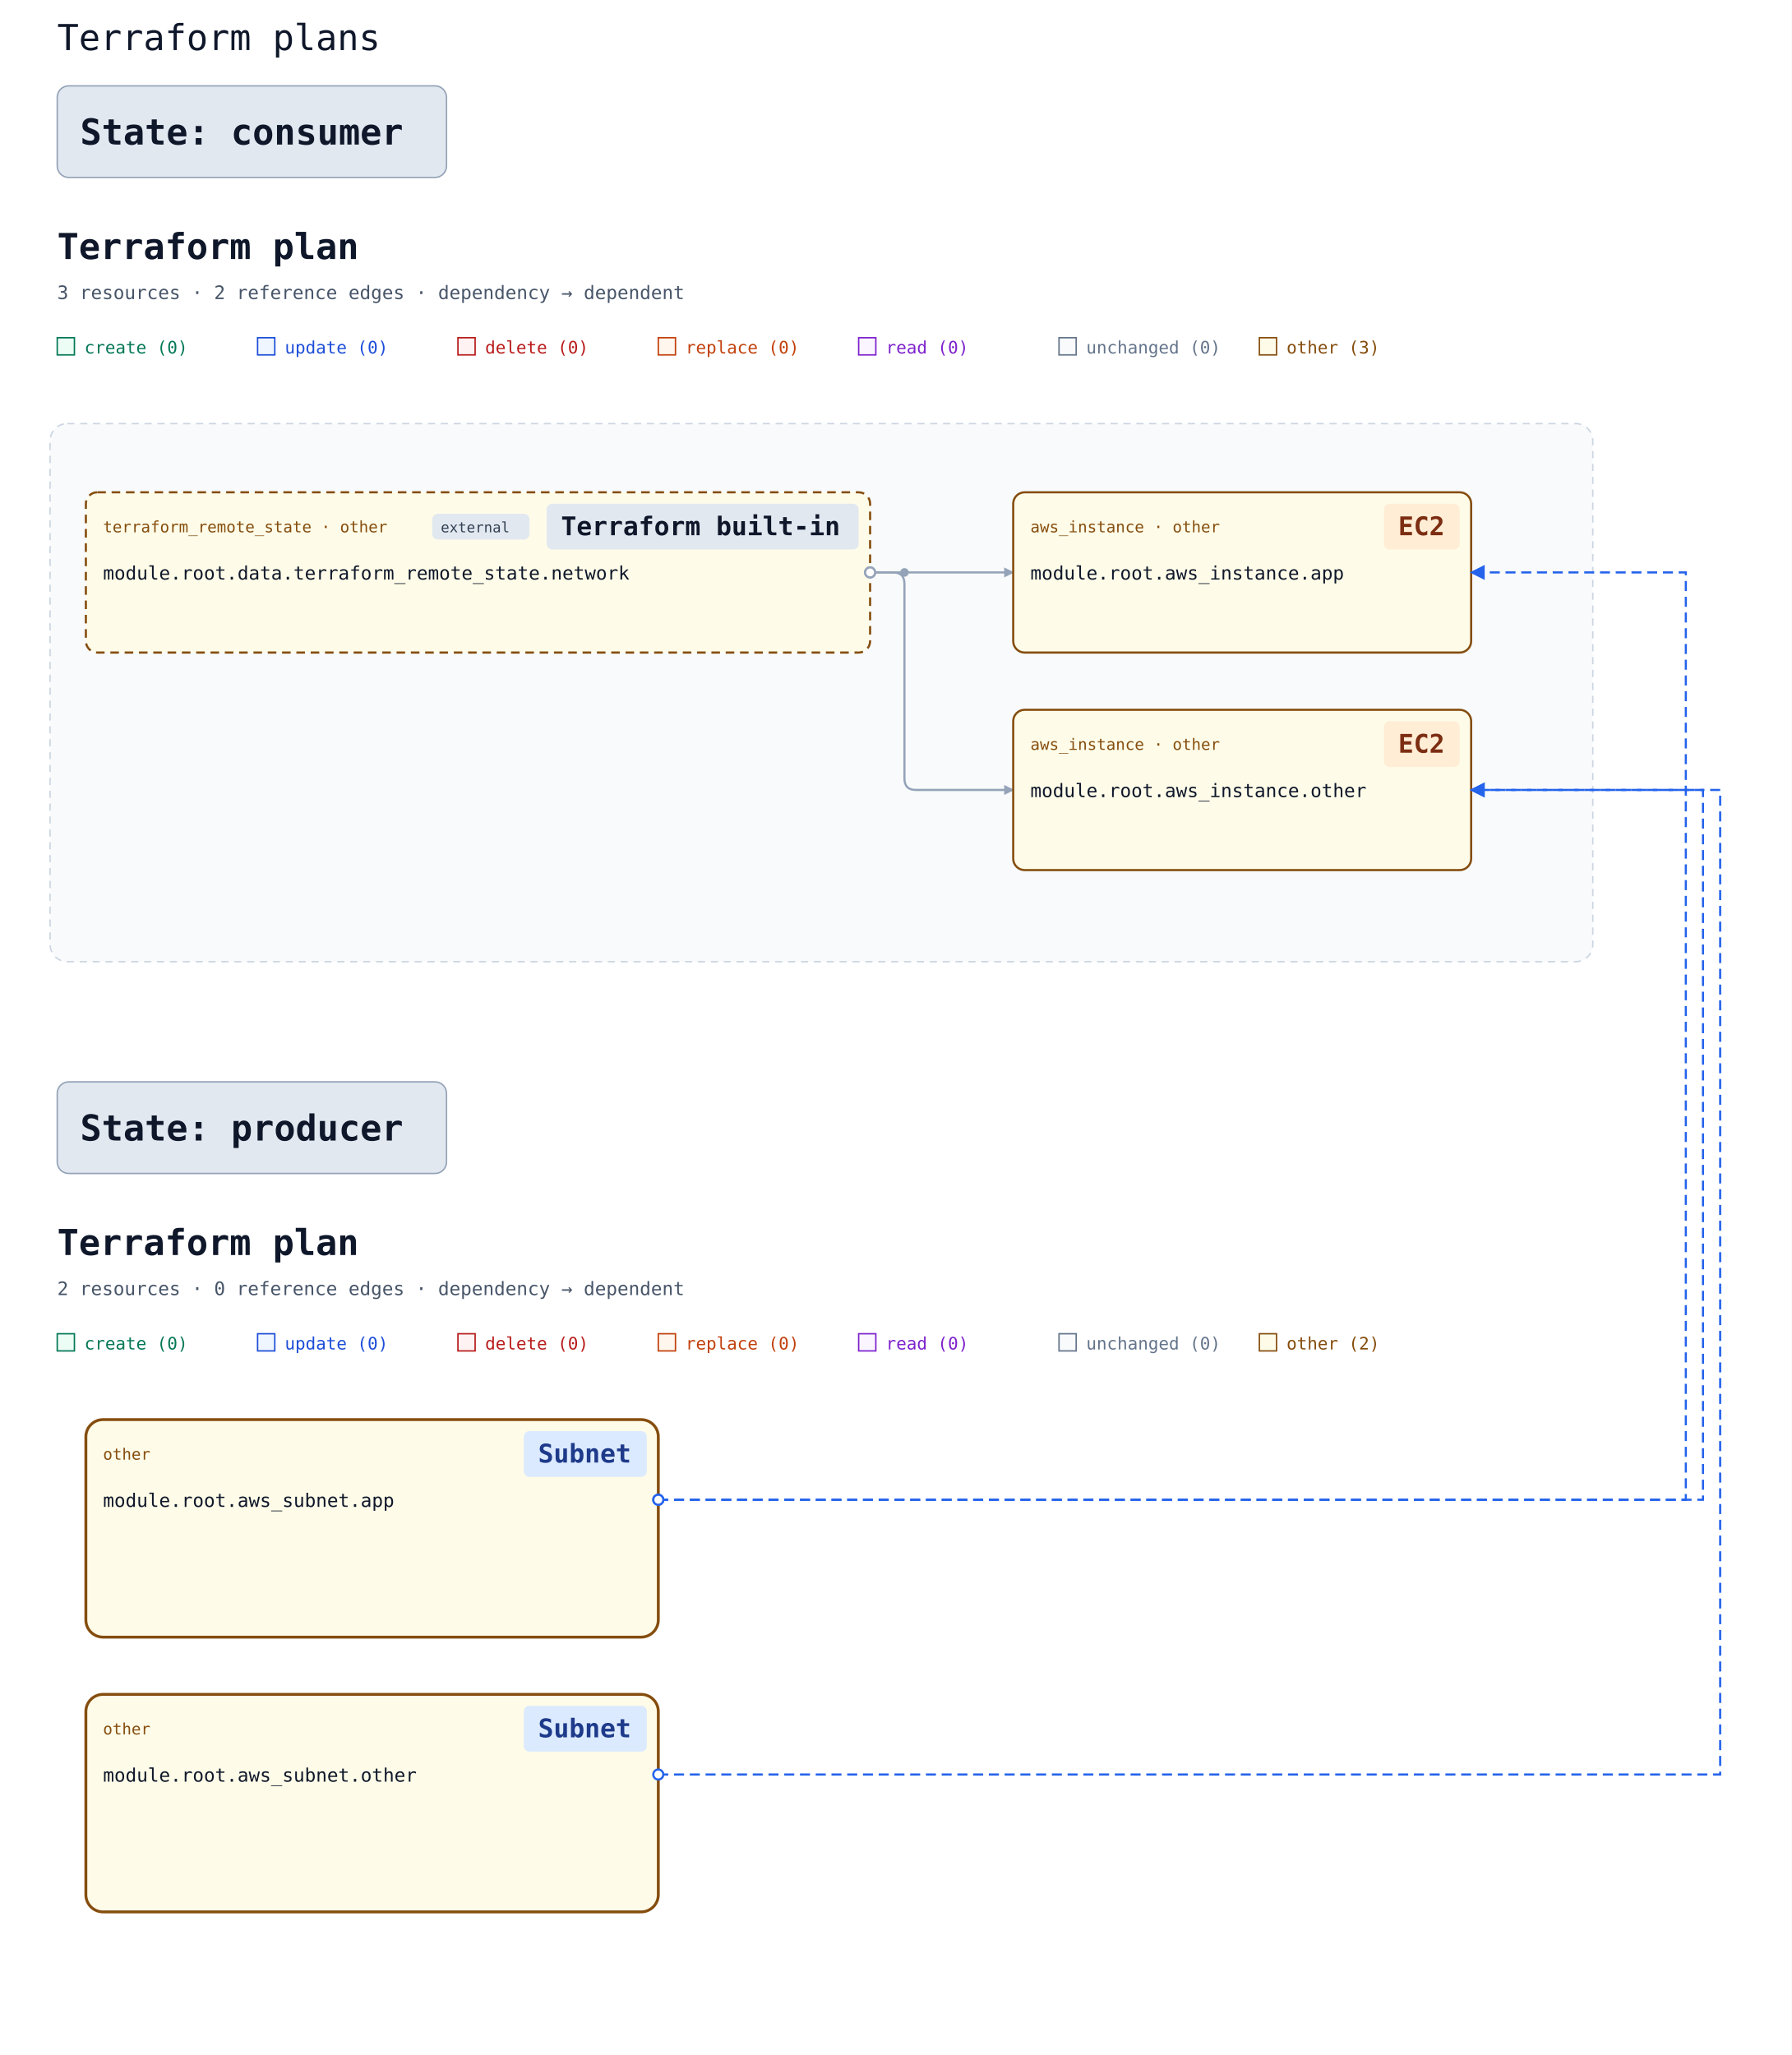
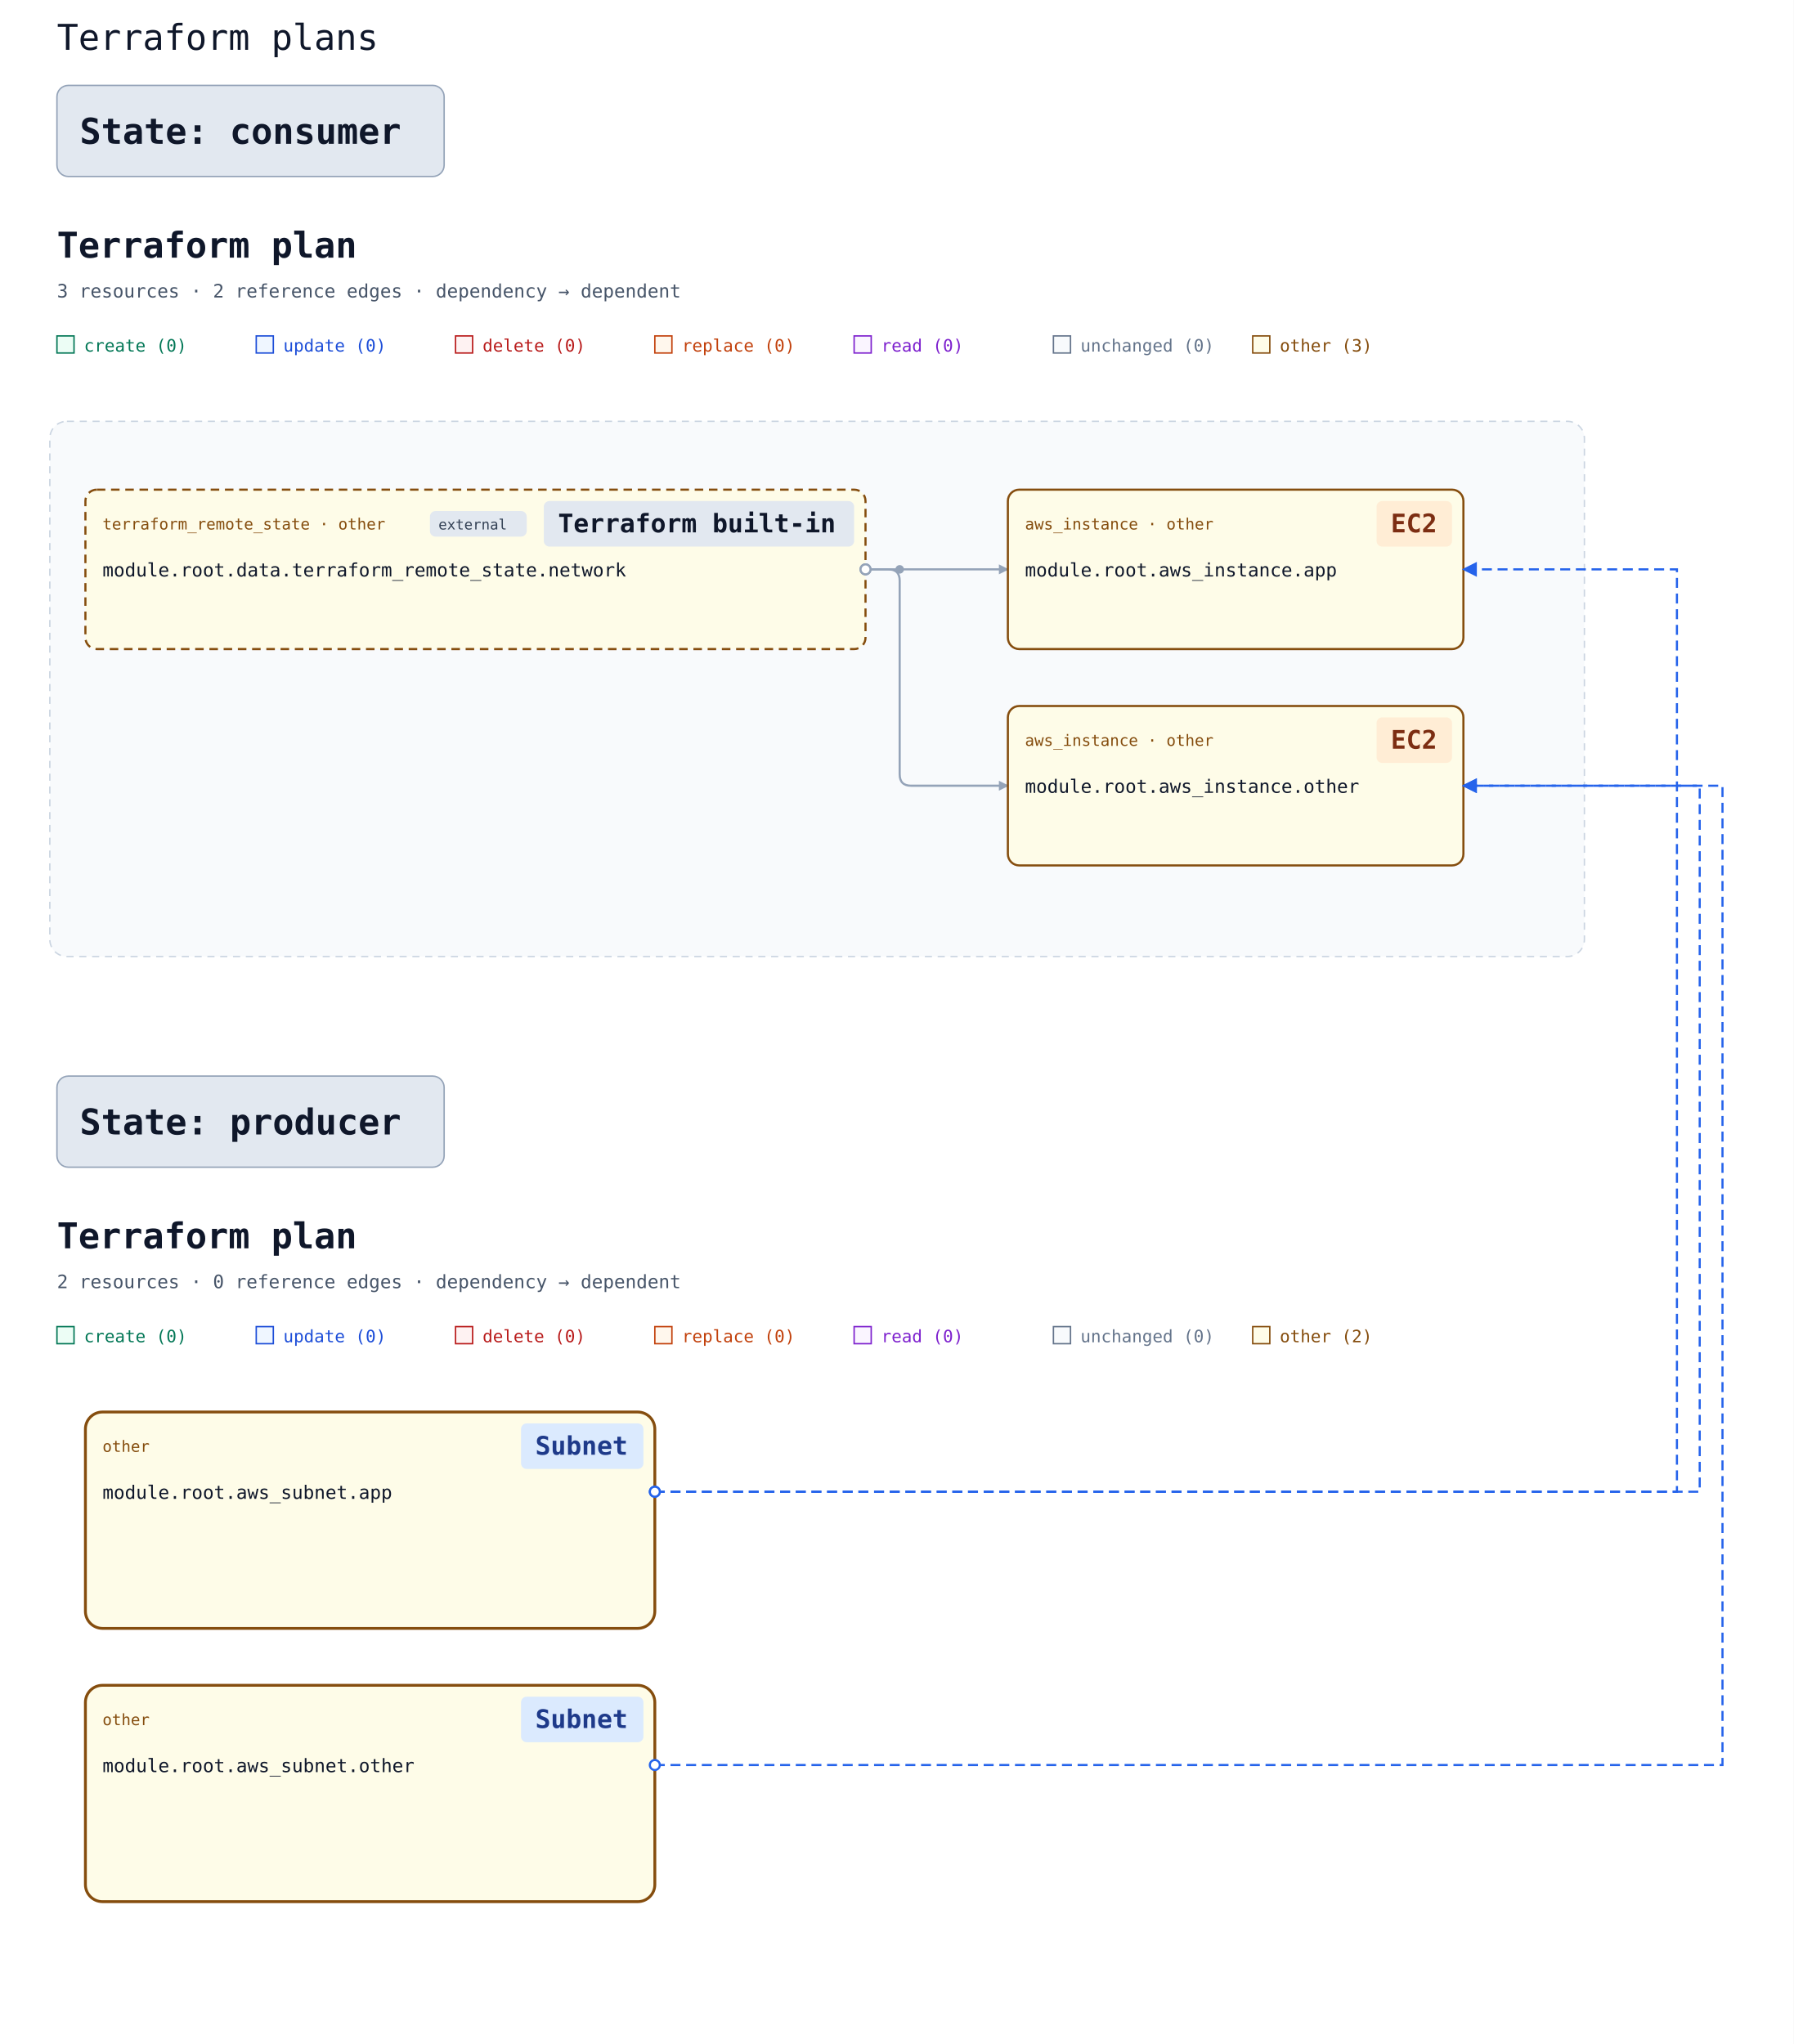
- <svg xmlns="http://www.w3.org/2000/svg" width="1252" height="1436" viewBox="0 0 1252 1436" font-family="ui-monospace, Consolas, monospace" role="img" aria-labelledby="multi-title multi-description" data-legend-mode="omitted">
+ <svg xmlns="http://www.w3.org/2000/svg" width="1260" height="1436" viewBox="0 0 1260 1436" font-family="ui-monospace, Consolas, monospace" role="img" aria-labelledby="multi-title multi-description" data-legend-mode="omitted">
  <rect width="100%" height="100%" fill="#ffffff" />
  <text x="40" y="35" font-family="ui-monospace, Consolas, monospace" font-size="25" fill="#0f172a">Terraform plans</text>
  <g id="state-636f6e73756d6572-state" data-state-id="consumer">
    <g data-state-heading="true" data-presentation-header="56 76 240 32">
      <rect x="40" y="60" width="272" height="64" rx="8" fill="#e2e8f0" stroke="#94a3b8" />
      <text x="56" y="101" font-family="ui-monospace, Consolas, monospace" font-size="25" font-weight="700" fill="#0f172a">State: consumer</text>
    </g>
    <svg y="136" width="1148" height="600" viewBox="0 0 1148 600" role="img" aria-labelledby="state-636f6e73756d6572-title state-636f6e73756d6572-description" data-legend-mode="omitted">
      <defs>
        <marker id="state-636f6e73756d6572-arrow" viewBox="0 0 10 10" refX="9" refY="5" markerWidth="7" markerHeight="7" markerUnits="userSpaceOnUse" orient="auto-start-reverse">
          <path d="M 0 0 L 10 5 L 0 10 z" fill="#94a3b8" />
        </marker>
      </defs>
      <rect width="100%" height="100%" fill="#ffffff" />
      <g font-family="ui-monospace, SFMono-Regular, Consolas, monospace">
        <text x="40" y="45" font-size="25" font-weight="700" fill="#0f172a">Terraform plan</text>
        <text x="40" y="73" font-size="13" fill="#475569">3 resources · 2 reference edges · dependency → dependent</text>
        <rect x="40" y="100" width="12" height="12" fill="#ecfdf5" stroke="#047857" />
        <text x="59" y="111" font-size="12" fill="#047857">create (0)</text>
        <rect x="180" y="100" width="12" height="12" fill="#eff6ff" stroke="#1d4ed8" />
        <text x="199" y="111" font-size="12" fill="#1d4ed8">update (0)</text>
        <rect x="320" y="100" width="12" height="12" fill="#fef2f2" stroke="#b91c1c" />
        <text x="339" y="111" font-size="12" fill="#b91c1c">delete (0)</text>
        <rect x="460" y="100" width="12" height="12" fill="#fff7ed" stroke="#c2410c" />
        <text x="479" y="111" font-size="12" fill="#c2410c">replace (0)</text>
        <rect x="600" y="100" width="12" height="12" fill="#faf5ff" stroke="#7e22ce" />
        <text x="619" y="111" font-size="12" fill="#7e22ce">read (0)</text>
        <rect x="740" y="100" width="12" height="12" fill="#f8fafc" stroke="#64748b" />
        <text x="759" y="111" font-size="12" fill="#64748b">unchanged (0)</text>
        <rect x="880" y="100" width="12" height="12" fill="#fefce8" stroke="#854d0e" />
        <text x="899" y="111" font-size="12" fill="#854d0e">other (3)</text>
        <g data-architecture="true" transform="translate(0 0)">
          <rect x="35" y="160" width="1078" height="376" rx="12" fill="#f8fafc" stroke="#cbd5e1" stroke-dasharray="5 4" />
          <text x="52" y="185" font-size="13" font-weight="700" fill="#475569" />
          <path d="M 608 264 L 708 264 " data-edge-kind="dependency" data-directionality="directed" data-source="state-636f6e73756d6572-resource-646174612e7465727261666f726d5f72656d6f74655f73746174652e6e6574776f726b-current" data-target="state-636f6e73756d6572-resource-6177735f696e7374616e63652e617070-current" fill="none" stroke="#94a3b8" stroke-width="1.5" stroke-linejoin="round" marker-end="url(#state-636f6e73756d6572-arrow)" />
          <path d="M 608 264 L 624 264 Q 632 264 632 272 L 632 408 Q 632 416 640 416 L 708 416 " data-edge-kind="dependency" data-directionality="directed" data-source="state-636f6e73756d6572-resource-646174612e7465727261666f726d5f72656d6f74655f73746174652e6e6574776f726b-current" data-target="state-636f6e73756d6572-resource-6177735f696e7374616e63652e6f74686572-current" fill="none" stroke="#94a3b8" stroke-width="1.5" stroke-linejoin="round" marker-end="url(#state-636f6e73756d6572-arrow)" />
          <circle data-junction-edges="[[&quot;resource-646174612e7465727261666f726d5f72656d6f74655f73746174652e6e6574776f726b-current&quot;,&quot;resource-6177735f696e7374616e63652e6f74686572-current&quot;]]" cx="632" cy="264" r="3" fill="#94a3b8" />
          <g id="state-636f6e73756d6572-resource-6177735f696e7374616e63652e617070-current" data-architecture-id="terraform:6177735f696e7374616e63652e617070-current" data-qualified-address="module.root.aws_instance.app" data-terraform-address="aws_instance.app">
            <rect x="708" y="208" width="320" height="112" rx="8" fill="#fefce8" stroke="#854d0e" stroke-width="1.5" data-mode="managed" />
            <text data-resource-type-heading="true" x="720" y="236" font-size="11" fill="#854d0e" xml:space="preserve">aws_instance · other</text>
            <rect data-service-badge="true" data-presentation-padding="10 4" data-service-category="compute" data-service-full-name="Amazon EC2" data-display-name="EC2" x="967" y="216" width="53" height="32" rx="4" fill="#ffedd5" />
            <text data-service-name="true" x="977" y="238" font-size="18" font-weight="700" fill="#7c2d12" xml:space="preserve">EC2</text>
            <text x="720" y="269" font-size="13" fill="#0f172a" xml:space="preserve">module.root.aws_instance.app</text>
          </g>
          <g id="state-636f6e73756d6572-resource-6177735f696e7374616e63652e6f74686572-current" data-architecture-id="terraform:6177735f696e7374616e63652e6f74686572-current" data-qualified-address="module.root.aws_instance.other" data-terraform-address="aws_instance.other">
            <rect x="708" y="360" width="320" height="112" rx="8" fill="#fefce8" stroke="#854d0e" stroke-width="1.5" data-mode="managed" />
            <text data-resource-type-heading="true" x="720" y="388" font-size="11" fill="#854d0e" xml:space="preserve">aws_instance · other</text>
            <rect data-service-badge="true" data-presentation-padding="10 4" data-service-category="compute" data-service-full-name="Amazon EC2" data-display-name="EC2" x="967" y="368" width="53" height="32" rx="4" fill="#ffedd5" />
            <text data-service-name="true" x="977" y="390" font-size="18" font-weight="700" fill="#7c2d12" xml:space="preserve">EC2</text>
            <text x="720" y="421" font-size="13" fill="#0f172a" xml:space="preserve">module.root.aws_instance.other</text>
          </g>
          <g id="state-636f6e73756d6572-resource-646174612e7465727261666f726d5f72656d6f74655f73746174652e6e6574776f726b-current" data-architecture-id="terraform:646174612e7465727261666f726d5f72656d6f74655f73746174652e6e6574776f726b-current" data-qualified-address="module.root.data.terraform_remote_state.network" data-terraform-address="data.terraform_remote_state.network">
            <rect x="60" y="208" width="548" height="112" rx="8" fill="#fefce8" stroke="#854d0e" stroke-width="1.5" data-mode="data" stroke-dasharray="6 4" />
            <g data-external="true">
              <rect x="302" y="223" width="68" height="18" rx="4" fill="#e2e8f0" />
              <text x="308" y="236" font-size="10" fill="#334155">external</text>
            </g>
            <text data-resource-type-heading="true" x="72" y="236" font-size="11" fill="#854d0e" xml:space="preserve">terraform_remote_state · other</text>
            <rect data-service-badge="true" data-presentation-padding="10 4" data-service-category="neutral" data-service-full-name="Terraform built-in" data-display-name="Terraform built-in" x="382" y="216" width="218" height="32" rx="4" fill="#e2e8f0" />
            <text data-service-name="true" x="392" y="238" font-size="18" font-weight="700" fill="#0f172a" xml:space="preserve">Terraform built-in</text>
            <text x="72" y="269" font-size="13" fill="#0f172a" xml:space="preserve">module.root.data.terraform_remote_state.network</text>
          </g>
          <g data-endpoints="true" data-source="state-636f6e73756d6572-resource-646174612e7465727261666f726d5f72656d6f74655f73746174652e6e6574776f726b-current" data-target="state-636f6e73756d6572-resource-6177735f696e7374616e63652e617070-current" aria-hidden="true">
            <circle data-endpoint="source" cx="608" cy="264" r="3.5" fill="#ffffff" stroke="#94a3b8" stroke-width="1.5" />
          </g>
          <g data-endpoints="true" data-source="state-636f6e73756d6572-resource-646174612e7465727261666f726d5f72656d6f74655f73746174652e6e6574776f726b-current" data-target="state-636f6e73756d6572-resource-6177735f696e7374616e63652e6f74686572-current" aria-hidden="true">
            <circle data-endpoint="source" cx="608" cy="264" r="3.5" fill="#ffffff" stroke="#94a3b8" stroke-width="1.5" />
          </g>
        </g>
      </g>
    </svg>
  </g>
  <g id="state-70726f6475636572-state" data-state-id="producer">
    <g data-state-heading="true" data-presentation-header="56 772 240 32">
      <rect x="40" y="756" width="272" height="64" rx="8" fill="#e2e8f0" stroke="#94a3b8" />
      <text x="56" y="797" font-family="ui-monospace, Consolas, monospace" font-size="25" font-weight="700" fill="#0f172a">State: producer</text>
    </g>
    <svg y="832" width="1148" height="584" viewBox="0 0 1148 584" role="img" aria-labelledby="state-70726f6475636572-title state-70726f6475636572-description" data-legend-mode="omitted">
      <defs>
        <marker id="state-70726f6475636572-arrow" viewBox="0 0 10 10" refX="9" refY="5" markerWidth="7" markerHeight="7" markerUnits="userSpaceOnUse" orient="auto-start-reverse">
          <path d="M 0 0 L 10 5 L 0 10 z" fill="#94a3b8" />
        </marker>
      </defs>
      <rect width="100%" height="100%" fill="#ffffff" />
      <g font-family="ui-monospace, SFMono-Regular, Consolas, monospace">
        <text x="40" y="45" font-size="25" font-weight="700" fill="#0f172a">Terraform plan</text>
        <text x="40" y="73" font-size="13" fill="#475569">2 resources · 0 reference edges · dependency → dependent</text>
        <rect x="40" y="100" width="12" height="12" fill="#ecfdf5" stroke="#047857" />
        <text x="59" y="111" font-size="12" fill="#047857">create (0)</text>
        <rect x="180" y="100" width="12" height="12" fill="#eff6ff" stroke="#1d4ed8" />
        <text x="199" y="111" font-size="12" fill="#1d4ed8">update (0)</text>
        <rect x="320" y="100" width="12" height="12" fill="#fef2f2" stroke="#b91c1c" />
        <text x="339" y="111" font-size="12" fill="#b91c1c">delete (0)</text>
        <rect x="460" y="100" width="12" height="12" fill="#fff7ed" stroke="#c2410c" />
        <text x="479" y="111" font-size="12" fill="#c2410c">replace (0)</text>
        <rect x="600" y="100" width="12" height="12" fill="#faf5ff" stroke="#7e22ce" />
        <text x="619" y="111" font-size="12" fill="#7e22ce">read (0)</text>
        <rect x="740" y="100" width="12" height="12" fill="#f8fafc" stroke="#64748b" />
        <text x="759" y="111" font-size="12" fill="#64748b">unchanged (0)</text>
        <rect x="880" y="100" width="12" height="12" fill="#fefce8" stroke="#854d0e" />
        <text x="899" y="111" font-size="12" fill="#854d0e">other (2)</text>
        <g data-architecture="true" transform="translate(0 0)">
          <g data-container="state-70726f6475636572-resource-6177735f7375626e65742e617070-current">
            <rect x="60" y="160" width="400" height="152" rx="12" fill="#fefce8" stroke="#854d0e" stroke-width="2" data-mode="managed" />
          </g>
          <g data-container="state-70726f6475636572-resource-6177735f7375626e65742e6f74686572-current">
            <rect x="60" y="352" width="400" height="152" rx="12" fill="#fefce8" stroke="#854d0e" stroke-width="2" data-mode="managed" />
          </g>
          <g id="state-70726f6475636572-resource-6177735f7375626e65742e617070-current" data-architecture-id="terraform:6177735f7375626e65742e617070-current" data-qualified-address="module.root.aws_subnet.app" data-terraform-address="aws_subnet.app" data-presentation-header="60 160 400 112">
            <text data-resource-type-heading="true" x="72" y="188" font-size="11" fill="#854d0e" xml:space="preserve">other</text>
            <rect data-service-badge="true" data-presentation-padding="10 4" data-service-category="network" data-service-full-name="Amazon VPC" data-display-name="Subnet" x="366" y="168" width="86" height="32" rx="4" fill="#dbeafe" />
            <text data-service-name="true" x="376" y="190" font-size="18" font-weight="700" fill="#1e3a8a" xml:space="preserve">Subnet</text>
            <text x="72" y="221" font-size="13" fill="#0f172a" xml:space="preserve">module.root.aws_subnet.app</text>
            <text x="72" y="260" font-size="10" fill="#64748b" />
          </g>
          <g id="state-70726f6475636572-resource-6177735f7375626e65742e6f74686572-current" data-architecture-id="terraform:6177735f7375626e65742e6f74686572-current" data-qualified-address="module.root.aws_subnet.other" data-terraform-address="aws_subnet.other" data-presentation-header="60 352 400 112">
            <text data-resource-type-heading="true" x="72" y="380" font-size="11" fill="#854d0e" xml:space="preserve">other</text>
            <rect data-service-badge="true" data-presentation-padding="10 4" data-service-category="network" data-service-full-name="Amazon VPC" data-display-name="Subnet" x="366" y="360" width="86" height="32" rx="4" fill="#dbeafe" />
            <text data-service-name="true" x="376" y="382" font-size="18" font-weight="700" fill="#1e3a8a" xml:space="preserve">Subnet</text>
            <text x="72" y="413" font-size="13" fill="#0f172a" xml:space="preserve">module.root.aws_subnet.other</text>
            <text x="72" y="452" font-size="10" fill="#64748b" />
          </g>
        </g>
      </g>
    </svg>
  </g>
  <defs>
    <marker id="cross-state-arrow" viewBox="0 0 10 10" refX="9" refY="5" markerWidth="7" markerHeight="7" orient="auto-start-reverse">
      <path d="M 0 0 L 10 5 L 0 10 z" fill="#2563eb" />
    </marker>
  </defs>
  <path data-edge-kind="dependency" data-cross-state="true" data-source-points="2" data-source="state-70726f6475636572-resource-6177735f7375626e65742e617070-current" data-target="state-636f6e73756d6572-resource-6177735f696e7374616e63652e617070-current" data-source-port="state-70726f6475636572-resource-6177735f7375626e65742e617070-current" data-target-port="state-636f6e73756d6572-resource-6177735f696e7374616e63652e617070-current" data-source-state="producer" data-target-state="consumer" data-remote-state="data.terraform_remote_state.network" data-output="subnet" d="M 460 1048 L 1178 1048 L 1178 400 L 1028 400" fill="none" stroke="#2563eb" stroke-width="1.5" stroke-dasharray="7 4" marker-end="url(#cross-state-arrow)" />
  <circle data-endpoint="source" cx="460" cy="1048" r="3.5" fill="#ffffff" stroke="#2563eb" stroke-width="1.5" />
-   <path data-edge-kind="dependency" data-cross-state="true" data-source-points="2" data-source="state-70726f6475636572-resource-6177735f7375626e65742e617070-current" data-target="state-636f6e73756d6572-resource-6177735f696e7374616e63652e6f74686572-current" data-source-port="state-70726f6475636572-resource-6177735f7375626e65742e617070-current" data-target-port="state-636f6e73756d6572-resource-6177735f696e7374616e63652e6f74686572-current" data-source-state="producer" data-target-state="consumer" data-remote-state="data.terraform_remote_state.network" data-output="both" d="M 460 1048 L 1190 1048 L 1190 552 L 1028 552" fill="none" stroke="#2563eb" stroke-width="1.5" stroke-dasharray="7 4" marker-end="url(#cross-state-arrow)" />
+   <path data-edge-kind="dependency" data-cross-state="true" data-source-points="2" data-source="state-70726f6475636572-resource-6177735f7375626e65742e617070-current" data-target="state-636f6e73756d6572-resource-6177735f696e7374616e63652e6f74686572-current" data-source-port="state-70726f6475636572-resource-6177735f7375626e65742e617070-current" data-target-port="state-636f6e73756d6572-resource-6177735f696e7374616e63652e6f74686572-current" data-source-state="producer" data-target-state="consumer" data-remote-state="data.terraform_remote_state.network" data-output="both" d="M 460 1048 L 1194 1048 L 1194 552 L 1028 552" fill="none" stroke="#2563eb" stroke-width="1.5" stroke-dasharray="7 4" marker-end="url(#cross-state-arrow)" />
  <circle data-endpoint="source" cx="460" cy="1048" r="3.5" fill="#ffffff" stroke="#2563eb" stroke-width="1.5" />
-   <path data-edge-kind="dependency" data-cross-state="true" data-source-points="2" data-source="state-70726f6475636572-resource-6177735f7375626e65742e6f74686572-current" data-target="state-636f6e73756d6572-resource-6177735f696e7374616e63652e6f74686572-current" data-source-port="state-70726f6475636572-resource-6177735f7375626e65742e6f74686572-current" data-target-port="state-636f6e73756d6572-resource-6177735f696e7374616e63652e6f74686572-current" data-source-state="producer" data-target-state="consumer" data-remote-state="data.terraform_remote_state.network" data-output="both" d="M 460 1240 L 1202 1240 L 1202 552 L 1028 552" fill="none" stroke="#2563eb" stroke-width="1.5" stroke-dasharray="7 4" marker-end="url(#cross-state-arrow)" />
+   <path data-edge-kind="dependency" data-cross-state="true" data-source-points="2" data-source="state-70726f6475636572-resource-6177735f7375626e65742e6f74686572-current" data-target="state-636f6e73756d6572-resource-6177735f696e7374616e63652e6f74686572-current" data-source-port="state-70726f6475636572-resource-6177735f7375626e65742e6f74686572-current" data-target-port="state-636f6e73756d6572-resource-6177735f696e7374616e63652e6f74686572-current" data-source-state="producer" data-target-state="consumer" data-remote-state="data.terraform_remote_state.network" data-output="both" d="M 460 1240 L 1210 1240 L 1210 552 L 1028 552" fill="none" stroke="#2563eb" stroke-width="1.5" stroke-dasharray="7 4" marker-end="url(#cross-state-arrow)" />
  <circle data-endpoint="source" cx="460" cy="1240" r="3.5" fill="#ffffff" stroke="#2563eb" stroke-width="1.5" />
</svg>
